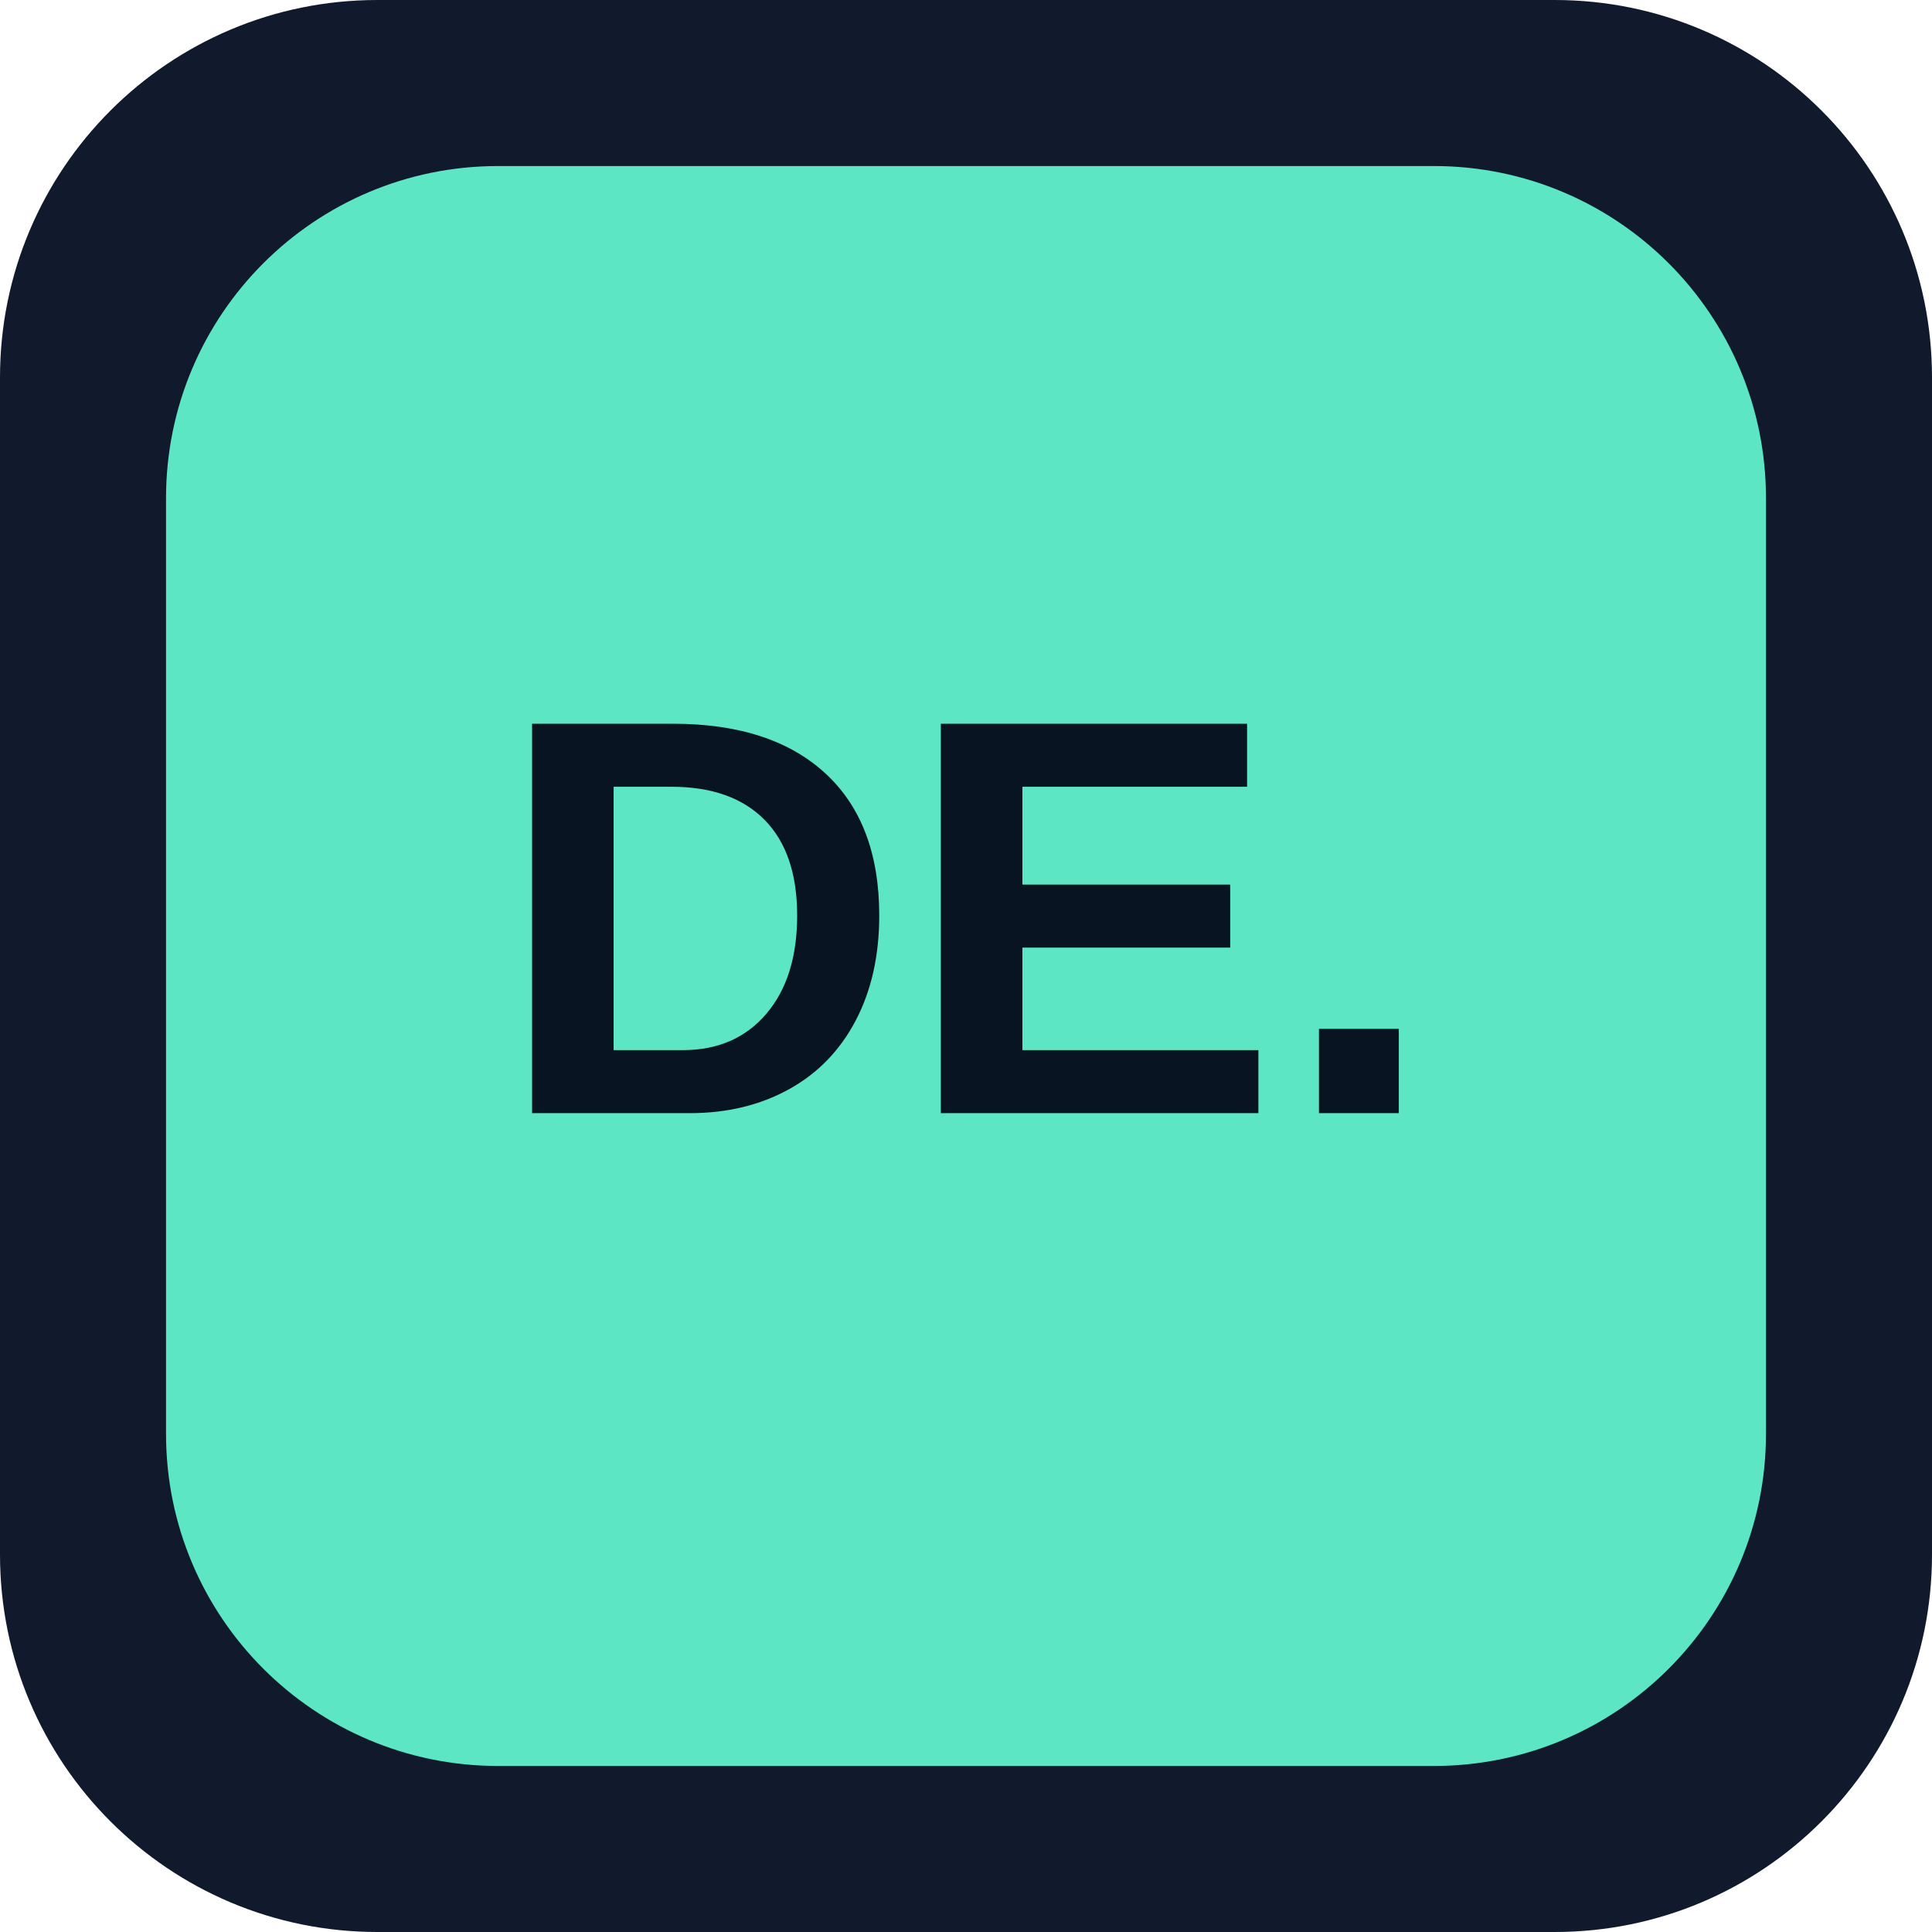
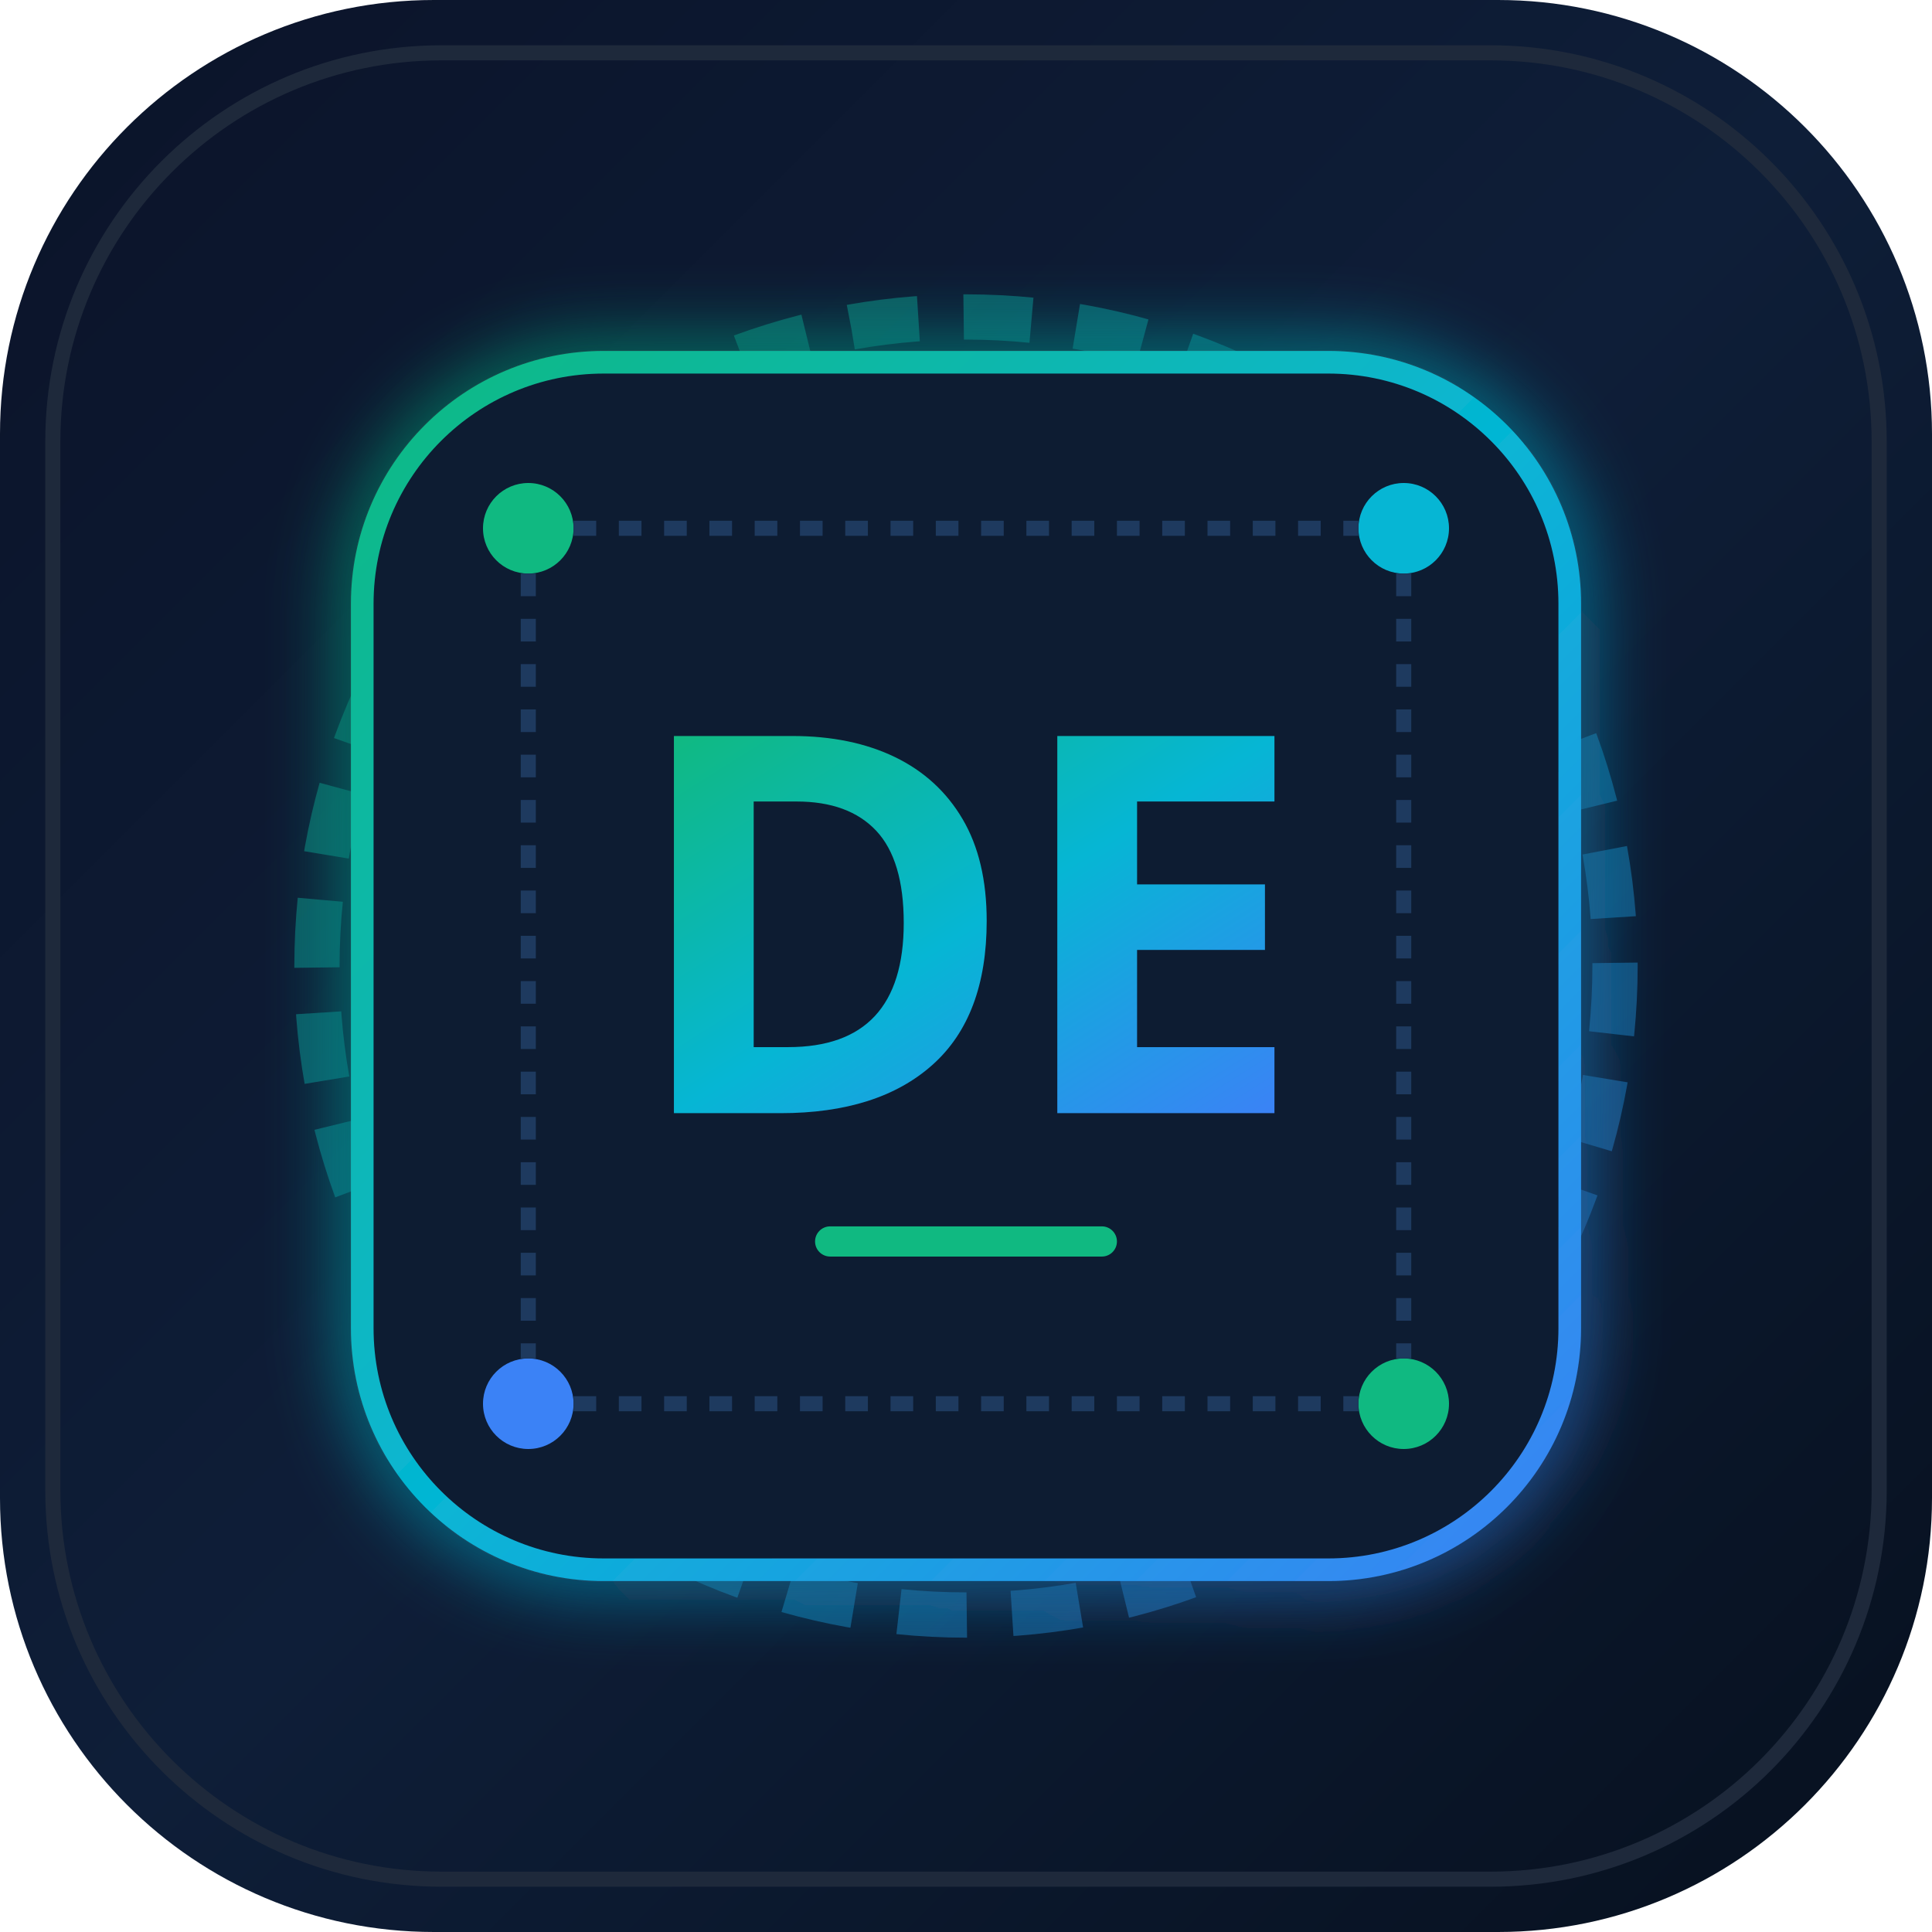
<svg xmlns="http://www.w3.org/2000/svg" viewBox="0 0 512 512">
-   <rect width="512" height="512" rx="100" fill="#101a2c" />
-   <rect x="44" y="44" width="424" height="424" rx="88" fill="#5ce6c3" />
-   <text x="256" y="295" font-family="Arial" font-size="150" font-weight="800" text-anchor="middle" fill="#081421">DE.</text>
+   <defs>
+     <linearGradient id="bgGrad" x1="0%" y1="0%" x2="100%" y2="100%">
+       <stop offset="0%" stop-color="#0b1329" />
+       <stop offset="50%" stop-color="#0e1e38" />
+       <stop offset="100%" stop-color="#07101e" />
+     </linearGradient>
+     <linearGradient id="primaryGrad" x1="0%" y1="0%" x2="100%" y2="100%">
+       <stop offset="0%" stop-color="#10b981" />
+       <stop offset="50%" stop-color="#06b6d4" />
+       <stop offset="100%" stop-color="#3b82f6" />
+     </linearGradient>
+     <filter id="glow" x="-20%" y="-20%" width="140%" height="140%">
+       <feGaussianBlur stdDeviation="10" result="blur" />
+       <feComposite in="SourceGraphic" in2="blur" operator="over" />
+     </filter>
+   </defs>
+   <rect width="512" height="512" rx="115" fill="url(#bgGrad)" />
+   <rect x="14" y="14" width="484" height="484" rx="103" fill="none" stroke="#1e293b" stroke-width="4" />
+   <circle cx="256" cy="256" r="172" fill="none" stroke="url(#primaryGrad)" stroke-width="12" stroke-dasharray="18 12" opacity="0.4" />
+   <rect x="96" y="96" width="320" height="320" rx="64" fill="#0d1b33" stroke="url(#primaryGrad)" stroke-width="6" filter="url(#glow)" />
+   <circle cx="140" cy="140" r="12" fill="#10b981" />
+   <circle cx="372" cy="140" r="12" fill="#06b6d4" />
+   <circle cx="140" cy="372" r="12" fill="#3b82f6" />
+   <circle cx="372" cy="372" r="12" fill="#10b981" />
+   <path d="M152 140 H360 M140 152 V360 M372 152 V360 M152 372 H360" fill="none" stroke="#1e3a5f" stroke-width="4" stroke-dasharray="6 6" />
+   <text x="256" y="295" font-family="'Segoe UI', -apple-system, system-ui, sans-serif" font-size="140" font-weight="900" text-anchor="middle" fill="url(#primaryGrad)" letter-spacing="-2px">DE</text>
+   <rect x="216" y="325" width="80" height="8" rx="4" fill="#10b981" />
</svg>
